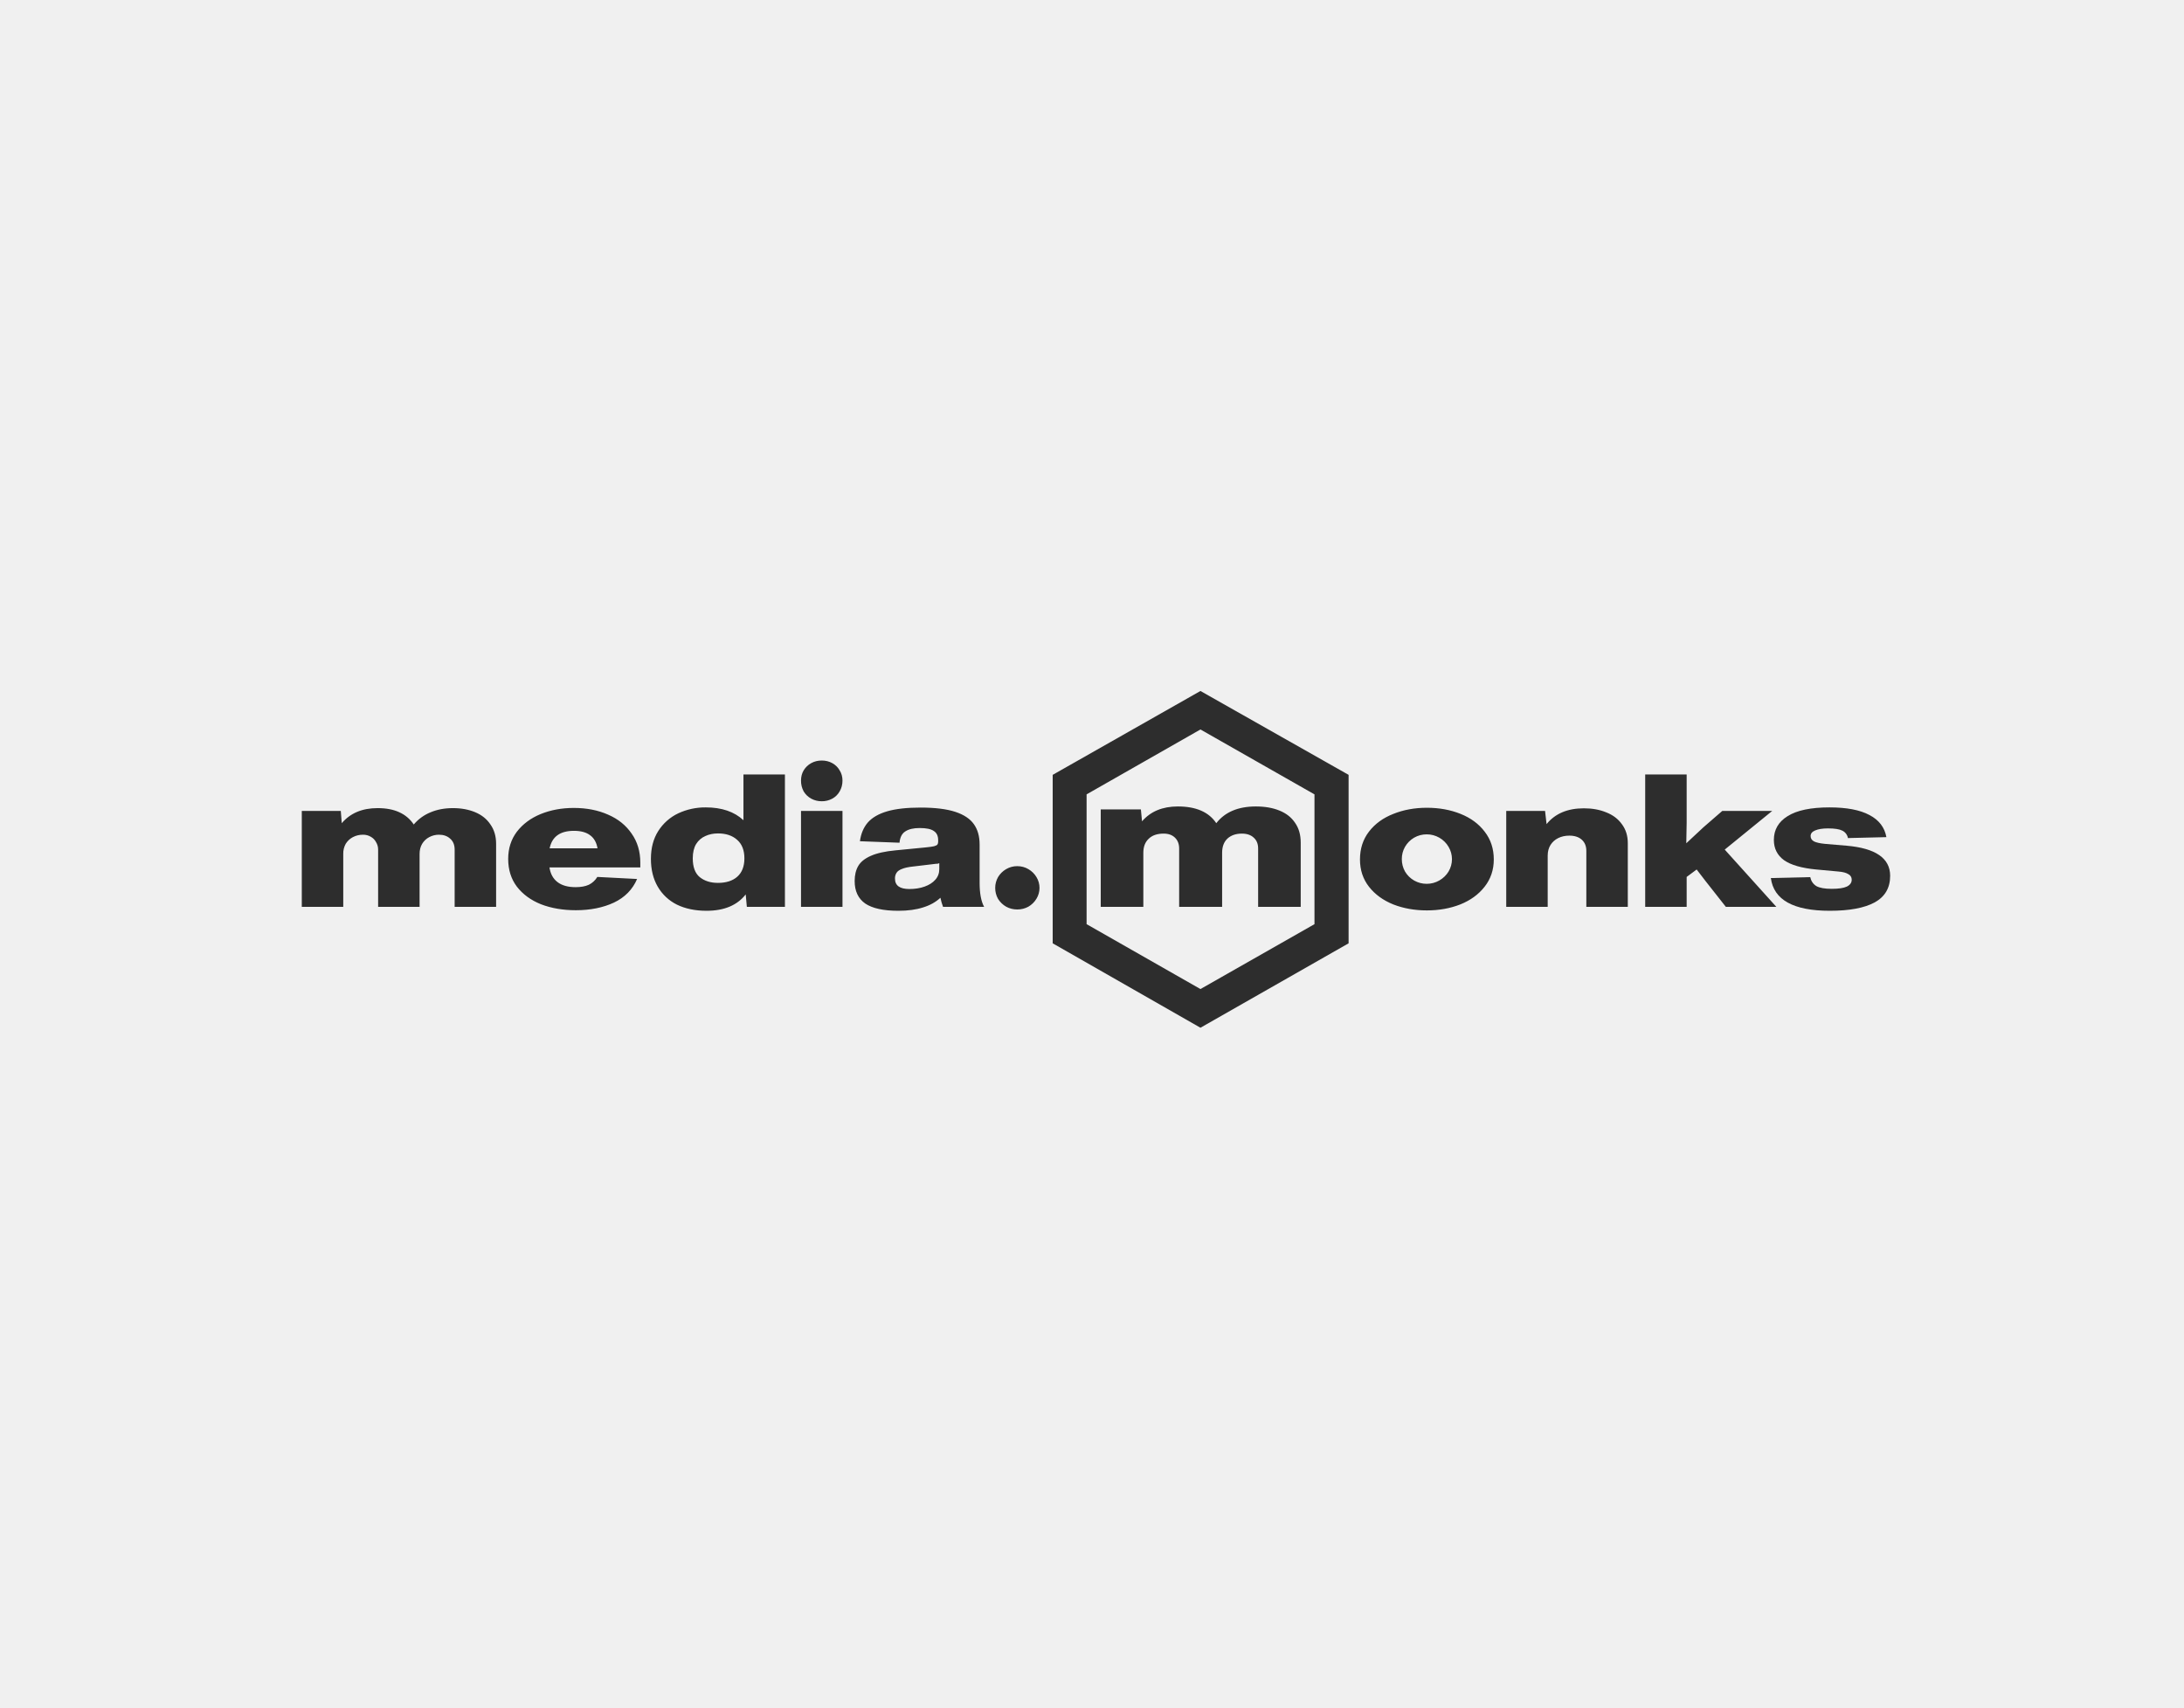
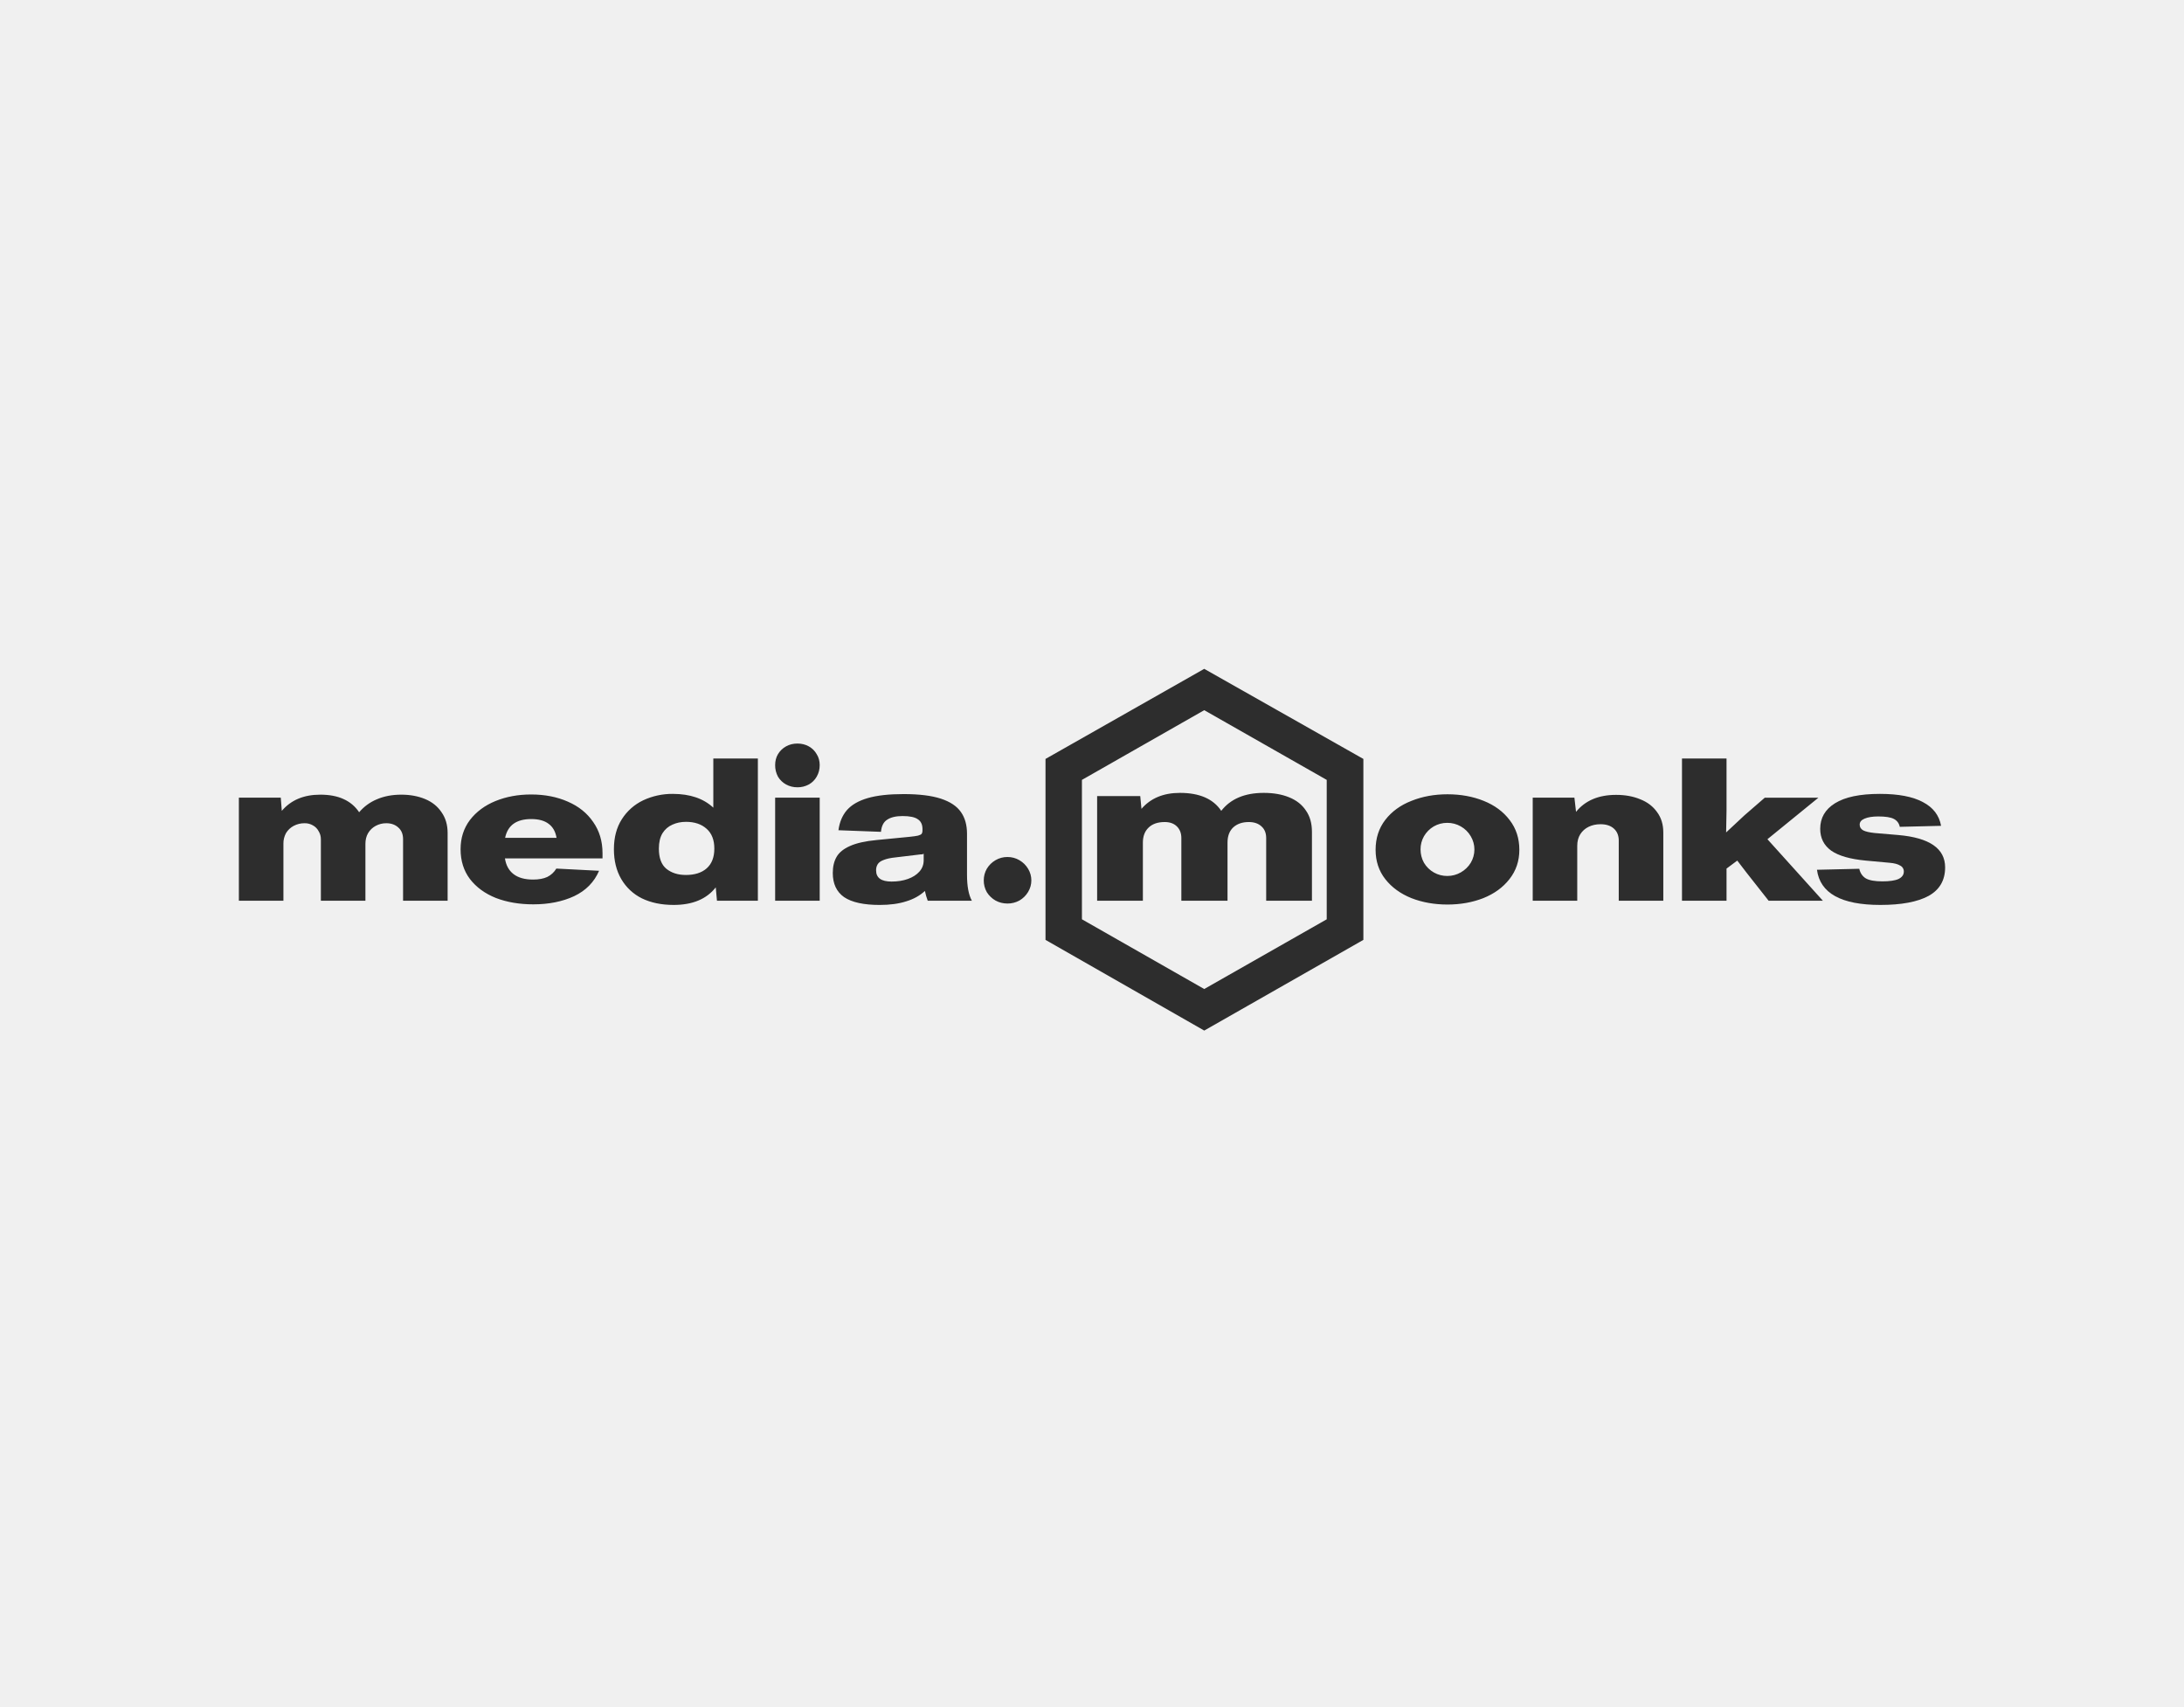
- <svg xmlns="http://www.w3.org/2000/svg" width="275" height="215" viewBox="0 0 275 215" fill="none">
-   <g clip-path="url(#clip0_832_77)">
-     <path d="M38 114.183V102.1H42.912L43.032 103.645C44.107 102.38 45.61 101.748 47.54 101.748C48.616 101.748 49.526 101.921 50.27 102.264C51.029 102.606 51.638 103.122 52.097 103.81C52.661 103.142 53.377 102.62 54.185 102.287C55.023 101.928 55.973 101.748 57.034 101.748C58.077 101.748 59.011 101.921 59.833 102.264C60.656 102.606 61.297 103.122 61.756 103.81C62.23 104.48 62.468 105.292 62.468 106.244V114.181H57.247V106.969C57.247 106.377 57.057 105.916 56.677 105.588C56.314 105.259 55.847 105.097 55.277 105.097C54.847 105.094 54.423 105.199 54.044 105.402C53.668 105.6 53.355 105.9 53.141 106.267C52.936 106.626 52.833 107.04 52.833 107.508V114.181H47.611V106.969C47.611 106.627 47.525 106.314 47.351 106.033C47.202 105.746 46.971 105.509 46.686 105.354C46.392 105.18 46.056 105.091 45.714 105.097C45.267 105.09 44.827 105.195 44.431 105.402C44.061 105.596 43.749 105.887 43.53 106.244C43.317 106.631 43.21 107.067 43.221 107.508V114.181H38V114.183ZM72.507 114.604C70.878 114.604 69.415 114.353 68.118 113.854C66.836 113.339 65.823 112.597 65.079 111.63C64.352 110.662 63.988 109.499 63.988 108.143C63.988 106.83 64.352 105.692 65.079 104.723C65.823 103.756 66.819 103.014 68.07 102.499C69.336 101.984 70.727 101.726 72.247 101.726C73.86 101.726 75.301 102.007 76.566 102.569C77.832 103.116 78.82 103.912 79.533 104.957C80.259 105.987 80.625 107.206 80.625 108.609V109.219H69.186C69.312 110.03 69.652 110.647 70.206 111.068C70.759 111.489 71.519 111.7 72.484 111.7C73.148 111.7 73.703 111.599 74.145 111.396C74.588 111.178 74.944 110.849 75.214 110.412L80.221 110.67C79.651 111.997 78.678 112.988 77.303 113.644C75.925 114.284 74.327 114.604 72.508 114.604H72.507ZM75.237 106.808C75.11 106.073 74.801 105.527 74.311 105.168C73.82 104.793 73.141 104.607 72.27 104.607C70.53 104.607 69.51 105.34 69.208 106.808H75.236H75.237ZM93.612 97.513H98.834V114.183H94.04L93.897 112.614C92.822 113.987 91.177 114.674 88.962 114.674C87.537 114.674 86.296 114.416 85.236 113.901C84.222 113.399 83.38 112.609 82.815 111.63C82.245 110.646 81.96 109.483 81.96 108.143C81.96 106.768 82.269 105.599 82.886 104.63C83.497 103.666 84.369 102.894 85.401 102.405C86.486 101.9 87.67 101.645 88.867 101.657C90.875 101.657 92.457 102.194 93.612 103.271V97.513V97.513ZM90.385 111.163C91.43 111.163 92.244 110.904 92.83 110.388C93.43 109.858 93.731 109.086 93.731 108.071C93.731 107.057 93.43 106.284 92.83 105.753C92.227 105.206 91.422 104.934 90.408 104.934C89.823 104.934 89.293 105.043 88.819 105.262C88.337 105.47 87.93 105.822 87.655 106.269C87.371 106.737 87.23 107.338 87.23 108.071C87.23 109.164 87.522 109.952 88.107 110.436C88.708 110.919 89.467 111.161 90.385 111.161V111.163ZM103.471 100.883C103.008 100.889 102.55 100.777 102.142 100.556C101.751 100.341 101.423 100.026 101.193 99.643C100.969 99.226 100.854 98.759 100.86 98.285C100.86 97.801 100.97 97.372 101.193 96.997C101.43 96.607 101.747 96.302 102.142 96.085C102.537 95.866 102.981 95.756 103.471 95.756C103.962 95.756 104.404 95.866 104.8 96.085C105.196 96.303 105.504 96.607 105.726 96.997C105.963 97.372 106.082 97.801 106.082 98.285C106.082 98.784 105.963 99.237 105.726 99.643C105.509 100.028 105.188 100.345 104.8 100.556C104.393 100.777 103.935 100.89 103.471 100.884V100.883ZM106.082 114.183H100.86V102.1H106.082V114.181V114.183ZM118.745 114.183C118.605 113.809 118.494 113.425 118.414 113.034C117.827 113.581 117.099 113.987 116.23 114.251C115.359 114.533 114.323 114.675 113.121 114.675C111.238 114.675 109.847 114.369 108.944 113.76C108.058 113.136 107.615 112.192 107.615 110.929C107.615 110.178 107.766 109.547 108.067 109.032C108.366 108.516 108.889 108.095 109.632 107.766C110.392 107.424 111.436 107.189 112.764 107.065L116.61 106.69C117.068 106.644 117.4 106.596 117.605 106.549C117.827 106.488 117.97 106.416 118.033 106.339C118.1 106.234 118.133 106.111 118.129 105.987V105.776C118.129 105.246 117.947 104.864 117.582 104.63C117.234 104.38 116.641 104.255 115.801 104.255C115.027 104.255 114.426 104.395 113.999 104.677C113.571 104.942 113.327 105.418 113.263 106.105L108.279 105.917C108.405 104.965 108.738 104.177 109.277 103.552C109.83 102.929 110.645 102.46 111.721 102.148C112.796 101.836 114.197 101.68 115.921 101.68C117.741 101.68 119.196 101.859 120.288 102.217C121.379 102.577 122.163 103.1 122.637 103.786C123.112 104.458 123.349 105.309 123.349 106.339V111.139C123.349 112.48 123.54 113.496 123.919 114.183H118.745V114.183ZM114.521 111.934C115.216 111.934 115.849 111.833 116.419 111.63C116.989 111.427 117.44 111.138 117.773 110.763C118.104 110.39 118.271 109.944 118.271 109.43V108.68C118.192 108.712 118.121 108.735 118.058 108.75H117.915L114.973 109.101C114.37 109.164 113.904 109.265 113.571 109.406C113.24 109.529 113.01 109.694 112.884 109.899C112.749 110.116 112.682 110.368 112.693 110.624C112.693 111.061 112.844 111.388 113.145 111.607C113.445 111.826 113.904 111.935 114.521 111.935V111.934ZM128.09 114.509C127.584 114.509 127.118 114.393 126.689 114.158C126.273 113.919 125.922 113.581 125.668 113.174C125.431 112.753 125.308 112.277 125.312 111.793C125.312 111.31 125.432 110.858 125.668 110.436C125.917 110.019 126.268 109.673 126.689 109.43C127.114 109.18 127.598 109.051 128.09 109.055C128.597 109.055 129.063 109.179 129.49 109.43C129.918 109.679 130.258 110.015 130.511 110.436C130.763 110.858 130.89 111.31 130.89 111.794C130.89 112.277 130.763 112.73 130.511 113.151C130.262 113.568 129.911 113.915 129.49 114.158C129.062 114.393 128.579 114.514 128.09 114.509ZM169.808 118.771L151.156 129.4L132.551 118.771V97.559L151.155 87L169.81 97.559V118.771H169.808ZM136.822 116.359L151.155 124.529L165.514 116.359V100.017L151.156 91.846L136.819 100.017V116.359H136.822ZM138.601 114.183V101.914H143.656L143.799 103.412C144.874 102.163 146.377 101.539 148.308 101.539C150.601 101.539 152.215 102.242 153.149 103.645C154.241 102.242 155.903 101.539 158.133 101.539C159.271 101.539 160.26 101.711 161.099 102.055C161.953 102.397 162.611 102.912 163.068 103.6C163.544 104.27 163.781 105.105 163.781 106.105V114.183H158.418V106.831C158.418 106.252 158.236 105.8 157.871 105.473C157.508 105.129 157.008 104.957 156.377 104.957C155.616 104.957 155.007 105.168 154.549 105.589C154.105 106.012 153.885 106.604 153.885 107.368V114.183H148.474V106.831C148.474 106.269 148.3 105.816 147.952 105.473C147.604 105.129 147.13 104.957 146.527 104.957C145.705 104.957 145.073 105.176 144.629 105.614C144.186 106.035 143.964 106.62 143.964 107.368V114.183H138.603H138.601ZM179.667 114.627C178.133 114.627 176.725 114.377 175.442 113.877C174.162 113.362 173.141 112.621 172.381 111.654C171.622 110.685 171.242 109.539 171.242 108.212C171.242 106.854 171.622 105.682 172.381 104.7C173.141 103.717 174.162 102.975 175.442 102.476C176.725 101.96 178.133 101.703 179.667 101.703C181.218 101.703 182.634 101.96 183.915 102.476C185.197 102.99 186.21 103.74 186.953 104.723C187.712 105.707 188.092 106.871 188.092 108.211C188.092 109.524 187.704 110.67 186.929 111.654C186.17 112.621 185.149 113.363 183.867 113.877C182.586 114.377 181.186 114.627 179.667 114.627ZM179.644 111.279C180.212 111.279 180.742 111.138 181.233 110.858C181.723 110.576 182.111 110.201 182.396 109.733C182.677 109.262 182.825 108.725 182.825 108.177C182.825 107.629 182.677 107.091 182.396 106.62C182.117 106.141 181.716 105.745 181.233 105.471C180.75 105.193 180.201 105.048 179.644 105.051C179.074 105.051 178.544 105.191 178.053 105.473C177.581 105.751 177.188 106.146 176.914 106.62C176.645 107.091 176.506 107.624 176.511 108.166C176.511 108.727 176.645 109.249 176.914 109.733C177.194 110.207 177.593 110.599 178.072 110.87C178.551 111.141 179.093 111.282 179.644 111.279V111.279ZM189.659 114.183V102.1H194.547L194.737 103.762C195.812 102.435 197.379 101.772 199.436 101.772C200.496 101.772 201.437 101.944 202.26 102.287C203.099 102.616 203.755 103.115 204.23 103.785C204.721 104.441 204.966 105.237 204.966 106.173V114.181H199.744V107.133C199.744 106.54 199.555 106.072 199.175 105.728C198.796 105.385 198.273 105.213 197.608 105.213C197.086 105.213 196.619 105.315 196.208 105.518C195.797 105.72 195.473 106.01 195.236 106.384C194.999 106.758 194.879 107.211 194.879 107.742V114.181H189.659V114.183ZM223.152 102.1L217.171 106.97L223.674 114.183H217.314L214.751 110.927L213.636 109.476L212.377 110.413V114.183H207.156V97.513H212.377V103.622L212.33 106.174L214.489 104.161L216.863 102.101H223.152V102.1Z" fill="#2D2D2D" />
-     <path d="M230.405 114.674C225.818 114.674 223.341 113.3 222.978 110.553L227.937 110.436C228.048 110.936 228.301 111.31 228.697 111.559C229.108 111.794 229.757 111.911 230.642 111.911C231.497 111.911 232.13 111.818 232.541 111.63C232.953 111.427 233.159 111.138 233.159 110.763C233.163 110.618 233.125 110.474 233.049 110.349C232.973 110.225 232.863 110.125 232.731 110.062C232.463 109.889 232.051 109.78 231.497 109.733L228.697 109.476C226.862 109.304 225.51 108.915 224.638 108.305C223.785 107.682 223.357 106.831 223.357 105.753C223.357 104.473 223.934 103.474 225.089 102.758C226.26 102.023 228.016 101.657 230.359 101.657C232.526 101.657 234.203 101.977 235.389 102.616C236.592 103.241 237.304 104.169 237.526 105.402L232.684 105.519C232.648 105.318 232.565 105.128 232.441 104.965C232.318 104.802 232.157 104.671 231.973 104.582C231.608 104.395 231.007 104.302 230.168 104.302C229.488 104.302 228.951 104.388 228.555 104.559C228.175 104.715 227.985 104.95 227.985 105.262C227.985 105.559 228.127 105.785 228.412 105.941C228.697 106.081 229.148 106.183 229.764 106.246L232.494 106.478C236.164 106.793 238 108.055 238 110.272C238 111.786 237.351 112.902 236.053 113.62C234.756 114.322 232.874 114.674 230.405 114.674V114.674Z" fill="#2D2D2D" />
+ <svg xmlns="http://www.w3.org/2000/svg" width="320" height="250" viewBox="0 0 320 250" fill="none">
+   <g clip-path="url(#clip0_813_26)">
+     <path d="M35 131.978V116.875H41.14L41.289 118.807C42.634 117.225 44.512 116.435 46.925 116.435C48.27 116.435 49.407 116.651 50.337 117.08C51.286 117.507 52.048 118.152 52.622 119.012C53.326 118.178 54.221 117.525 55.231 117.109C56.279 116.659 57.466 116.435 58.793 116.435C60.096 116.435 61.264 116.651 62.291 117.08C63.32 117.507 64.122 118.152 64.695 119.012C65.288 119.85 65.586 120.865 65.586 122.055V131.976H59.058V122.961C59.058 122.221 58.822 121.645 58.346 121.235C57.892 120.824 57.308 120.621 56.596 120.621C56.058 120.617 55.529 120.748 55.055 121.002C54.585 121.25 54.194 121.625 53.926 122.084C53.669 122.532 53.541 123.05 53.541 123.635V131.976H47.014V122.961C47.014 122.534 46.906 122.142 46.688 121.792C46.502 121.432 46.213 121.137 45.858 120.942C45.49 120.725 45.069 120.613 44.642 120.621C44.084 120.612 43.533 120.743 43.039 121.002C42.576 121.245 42.187 121.609 41.913 122.055C41.647 122.538 41.513 123.083 41.526 123.635V131.976H35V131.978ZM78.134 132.505C76.098 132.505 74.269 132.192 72.647 131.568C71.044 130.923 69.779 129.997 68.849 128.788C67.94 127.577 67.485 126.124 67.485 124.428C67.485 122.787 67.94 121.364 68.849 120.154C69.779 118.945 71.024 118.017 72.587 117.374C74.169 116.73 75.909 116.408 77.808 116.408C79.825 116.408 81.627 116.759 83.207 117.461C84.789 118.145 86.026 119.14 86.916 120.446C87.824 121.734 88.281 123.257 88.281 125.011V125.774H73.983C74.14 126.788 74.565 127.559 75.257 128.085C75.949 128.612 76.899 128.875 78.105 128.875C78.935 128.875 79.628 128.749 80.181 128.496C80.735 128.222 81.18 127.812 81.517 127.265L87.776 127.588C87.063 129.246 85.848 130.486 84.128 131.305C82.406 132.105 80.409 132.505 78.135 132.505H78.134ZM81.546 122.76C81.387 121.841 81.002 121.159 80.389 120.71C79.776 120.241 78.926 120.009 77.837 120.009C75.663 120.009 74.387 120.925 74.01 122.76H81.544H81.546ZM104.515 111.141H111.043V131.978H105.05L104.872 130.017C103.527 131.734 101.471 132.592 98.702 132.592C96.921 132.592 95.37 132.27 94.044 131.626C92.778 130.999 91.725 130.011 91.019 128.788C90.306 127.557 89.95 126.104 89.95 124.428C89.95 122.71 90.336 121.248 91.108 120.038C91.871 118.832 92.961 117.868 94.252 117.256C95.608 116.625 97.088 116.306 98.584 116.321C101.094 116.321 103.072 116.993 104.515 118.338V111.141ZM100.481 128.203C101.788 128.203 102.805 127.88 103.538 127.235C104.288 126.572 104.664 125.608 104.664 124.339C104.664 123.071 104.288 122.105 103.538 121.441C102.784 120.758 101.777 120.417 100.51 120.417C99.779 120.417 99.116 120.554 98.524 120.828C97.921 121.088 97.413 121.527 97.069 122.086C96.714 122.671 96.538 123.423 96.538 124.339C96.538 125.705 96.902 126.69 97.634 127.295C98.385 127.899 99.334 128.201 100.481 128.201V128.203ZM116.839 115.353C116.259 115.362 115.687 115.221 115.178 114.945C114.688 114.676 114.279 114.283 113.991 113.804C113.711 113.283 113.567 112.699 113.575 112.107C113.575 111.501 113.712 110.964 113.991 110.496C114.288 110.009 114.683 109.628 115.178 109.356C115.671 109.082 116.226 108.945 116.839 108.945C117.452 108.945 118.005 109.082 118.5 109.356C118.995 109.629 119.38 110.009 119.658 110.496C119.954 110.964 120.103 111.501 120.103 112.107C120.103 112.731 119.954 113.296 119.658 113.804C119.387 114.285 118.986 114.681 118.5 114.945C117.991 115.222 117.419 115.363 116.839 115.355V115.353ZM120.103 131.978H113.575V116.875H120.103V131.976V131.978ZM135.932 131.978C135.757 131.511 135.618 131.031 135.517 130.542C134.784 131.226 133.873 131.734 132.788 132.064C131.699 132.416 130.404 132.594 128.901 132.594C126.548 132.594 124.808 132.211 123.68 131.45C122.572 130.67 122.019 129.491 122.019 127.911C122.019 126.972 122.207 126.184 122.584 125.539C122.957 124.895 123.611 124.368 124.539 123.958C125.49 123.531 126.795 123.237 128.455 123.081L133.262 122.613C133.836 122.554 134.25 122.495 134.507 122.436C134.784 122.359 134.962 122.271 135.041 122.173C135.125 122.042 135.166 121.889 135.161 121.734V121.47C135.161 120.807 134.933 120.33 134.478 120.038C134.043 119.725 133.301 119.569 132.252 119.569C131.284 119.569 130.533 119.744 129.998 120.096C129.464 120.428 129.159 121.023 129.079 121.881L122.849 121.647C123.007 120.457 123.423 119.472 124.096 118.691C124.788 117.911 125.807 117.324 127.151 116.935C128.495 116.545 130.247 116.35 132.401 116.35C134.676 116.35 136.495 116.574 137.86 117.022C139.224 117.472 140.204 118.125 140.796 118.983C141.39 119.822 141.687 120.886 141.687 122.173V128.174C141.687 129.85 141.925 131.12 142.399 131.978H135.932ZM130.651 129.167C131.521 129.167 132.312 129.041 133.024 128.788C133.736 128.533 134.3 128.172 134.716 127.704C135.13 127.237 135.339 126.68 135.339 126.037V125.1C135.24 125.139 135.151 125.168 135.072 125.187H134.894L131.216 125.627C130.462 125.705 129.88 125.832 129.464 126.008C129.05 126.162 128.762 126.367 128.604 126.623C128.436 126.895 128.353 127.21 128.366 127.53C128.366 128.077 128.555 128.485 128.932 128.759C129.307 129.032 129.88 129.169 130.651 129.169V129.167ZM147.613 132.387C146.979 132.387 146.397 132.241 145.861 131.947C145.341 131.649 144.903 131.226 144.586 130.718C144.289 130.191 144.135 129.596 144.14 128.991C144.14 128.388 144.289 127.822 144.586 127.295C144.896 126.774 145.336 126.341 145.861 126.037C146.392 125.725 146.997 125.564 147.613 125.569C148.247 125.569 148.829 125.724 149.363 126.037C149.897 126.348 150.322 126.769 150.639 127.295C150.954 127.822 151.113 128.388 151.113 128.993C151.113 129.597 150.954 130.162 150.639 130.689C150.328 131.21 149.889 131.643 149.363 131.947C148.827 132.241 148.224 132.392 147.613 132.387ZM199.76 137.714L176.445 151L153.188 137.714V111.199L176.443 98L199.762 111.199V137.714H199.76ZM158.527 134.698L176.443 144.912L194.392 134.698V114.271L176.445 104.057L158.524 114.271V134.698H158.527ZM160.752 131.978V116.642H167.07L167.248 118.514C168.592 116.953 170.471 116.174 172.885 116.174C175.752 116.174 177.769 117.053 178.937 118.807C180.301 117.053 182.378 116.174 185.166 116.174C186.589 116.174 187.825 116.389 188.873 116.818C189.942 117.246 190.764 117.89 191.336 118.75C191.93 119.588 192.226 120.631 192.226 121.881V131.978H185.522V122.789C185.522 122.065 185.295 121.5 184.839 121.091C184.385 120.662 183.76 120.446 182.971 120.446C182.021 120.446 181.259 120.71 180.687 121.236C180.132 121.765 179.856 122.505 179.856 123.461V131.978H173.092V122.789C173.092 122.086 172.875 121.52 172.44 121.091C172.005 120.662 171.413 120.446 170.659 120.446C169.632 120.446 168.841 120.72 168.286 121.267C167.733 121.794 167.455 122.525 167.455 123.461V131.978H160.753H160.752ZM212.084 132.534C210.166 132.534 208.406 132.221 206.803 131.597C205.202 130.952 203.926 130.026 202.976 128.817C202.027 127.606 201.553 126.174 201.553 124.515C201.553 122.818 202.027 121.352 202.976 120.125C203.926 118.896 205.202 117.969 206.803 117.345C208.406 116.7 210.166 116.379 212.084 116.379C214.022 116.379 215.793 116.7 217.394 117.345C218.997 117.988 220.262 118.925 221.192 120.154C222.14 121.383 222.615 122.838 222.615 124.514C222.615 126.155 222.13 127.588 221.161 128.817C220.212 130.026 218.937 130.954 217.334 131.597C215.733 132.221 213.983 132.534 212.084 132.534ZM212.055 128.348C212.765 128.348 213.428 128.172 214.041 127.822C214.654 127.47 215.139 127.001 215.495 126.417C215.846 125.828 216.031 125.156 216.031 124.471C216.031 123.786 215.846 123.114 215.495 122.525C215.146 121.927 214.644 121.431 214.041 121.089C213.437 120.741 212.752 120.56 212.055 120.564C211.342 120.564 210.68 120.739 210.067 121.091C209.476 121.439 208.986 121.933 208.642 122.525C208.306 123.113 208.132 123.78 208.139 124.457C208.139 125.158 208.307 125.811 208.642 126.417C208.992 127.008 209.491 127.498 210.09 127.837C210.689 128.176 211.366 128.353 212.055 128.348ZM224.574 131.978V116.875H230.683L230.921 118.952C232.265 117.294 234.224 116.465 236.795 116.465C238.12 116.465 239.296 116.68 240.325 117.109C241.373 117.519 242.193 118.143 242.788 118.981C243.401 119.802 243.707 120.797 243.707 121.966V131.976H237.18V123.166C237.18 122.424 236.943 121.84 236.469 121.411C235.995 120.981 235.341 120.766 234.51 120.766C233.858 120.766 233.274 120.894 232.76 121.147C232.247 121.4 231.841 121.763 231.545 122.23C231.248 122.698 231.099 123.264 231.099 123.927V131.976H224.574V131.978ZM266.44 116.875L258.964 122.963L267.092 131.978H259.142L255.938 127.909L254.545 126.095L252.971 127.266V131.978H246.445V111.141H252.971V118.778L252.913 121.968L255.611 119.451L258.579 116.877H266.44V116.875Z" fill="#2D2D2D" />
+     <path d="M275.507 132.592C269.772 132.592 266.676 130.875 266.223 127.441L272.421 127.295C272.56 127.919 272.877 128.388 273.372 128.699C273.885 128.993 274.697 129.138 275.803 129.138C276.872 129.138 277.663 129.022 278.176 128.788C278.692 128.533 278.949 128.172 278.949 127.704C278.954 127.522 278.906 127.342 278.811 127.186C278.717 127.031 278.579 126.906 278.414 126.827C278.079 126.611 277.563 126.475 276.872 126.416L273.372 126.095C271.077 125.88 269.387 125.394 268.298 124.632C267.231 123.852 266.697 122.789 266.697 121.441C266.697 119.841 267.418 118.593 268.861 117.697C270.325 116.779 272.521 116.321 275.449 116.321C278.158 116.321 280.253 116.721 281.736 117.519C283.24 118.301 284.13 119.461 284.408 121.002L278.354 121.149C278.31 120.897 278.206 120.66 278.052 120.456C277.897 120.253 277.696 120.089 277.466 119.978C277.01 119.744 276.259 119.627 275.211 119.627C274.36 119.627 273.688 119.735 273.193 119.949C272.719 120.144 272.481 120.438 272.481 120.828C272.481 121.199 272.659 121.481 273.015 121.676C273.372 121.852 273.935 121.978 274.705 122.057L278.118 122.347C282.705 122.741 285 124.319 285 127.09C285 128.983 284.188 130.378 282.567 131.275C280.945 132.152 278.592 132.592 275.507 132.592Z" fill="#2D2D2D" />
  </g>
  <defs>
-     <clipPath id="clip0_832_77">
-       <rect width="200" height="42.4" fill="white" transform="translate(38 87)" />
+     <clipPath id="clip0_813_26">
+       <rect width="250" height="53" fill="white" transform="translate(35 98)" />
    </clipPath>
  </defs>
</svg>
